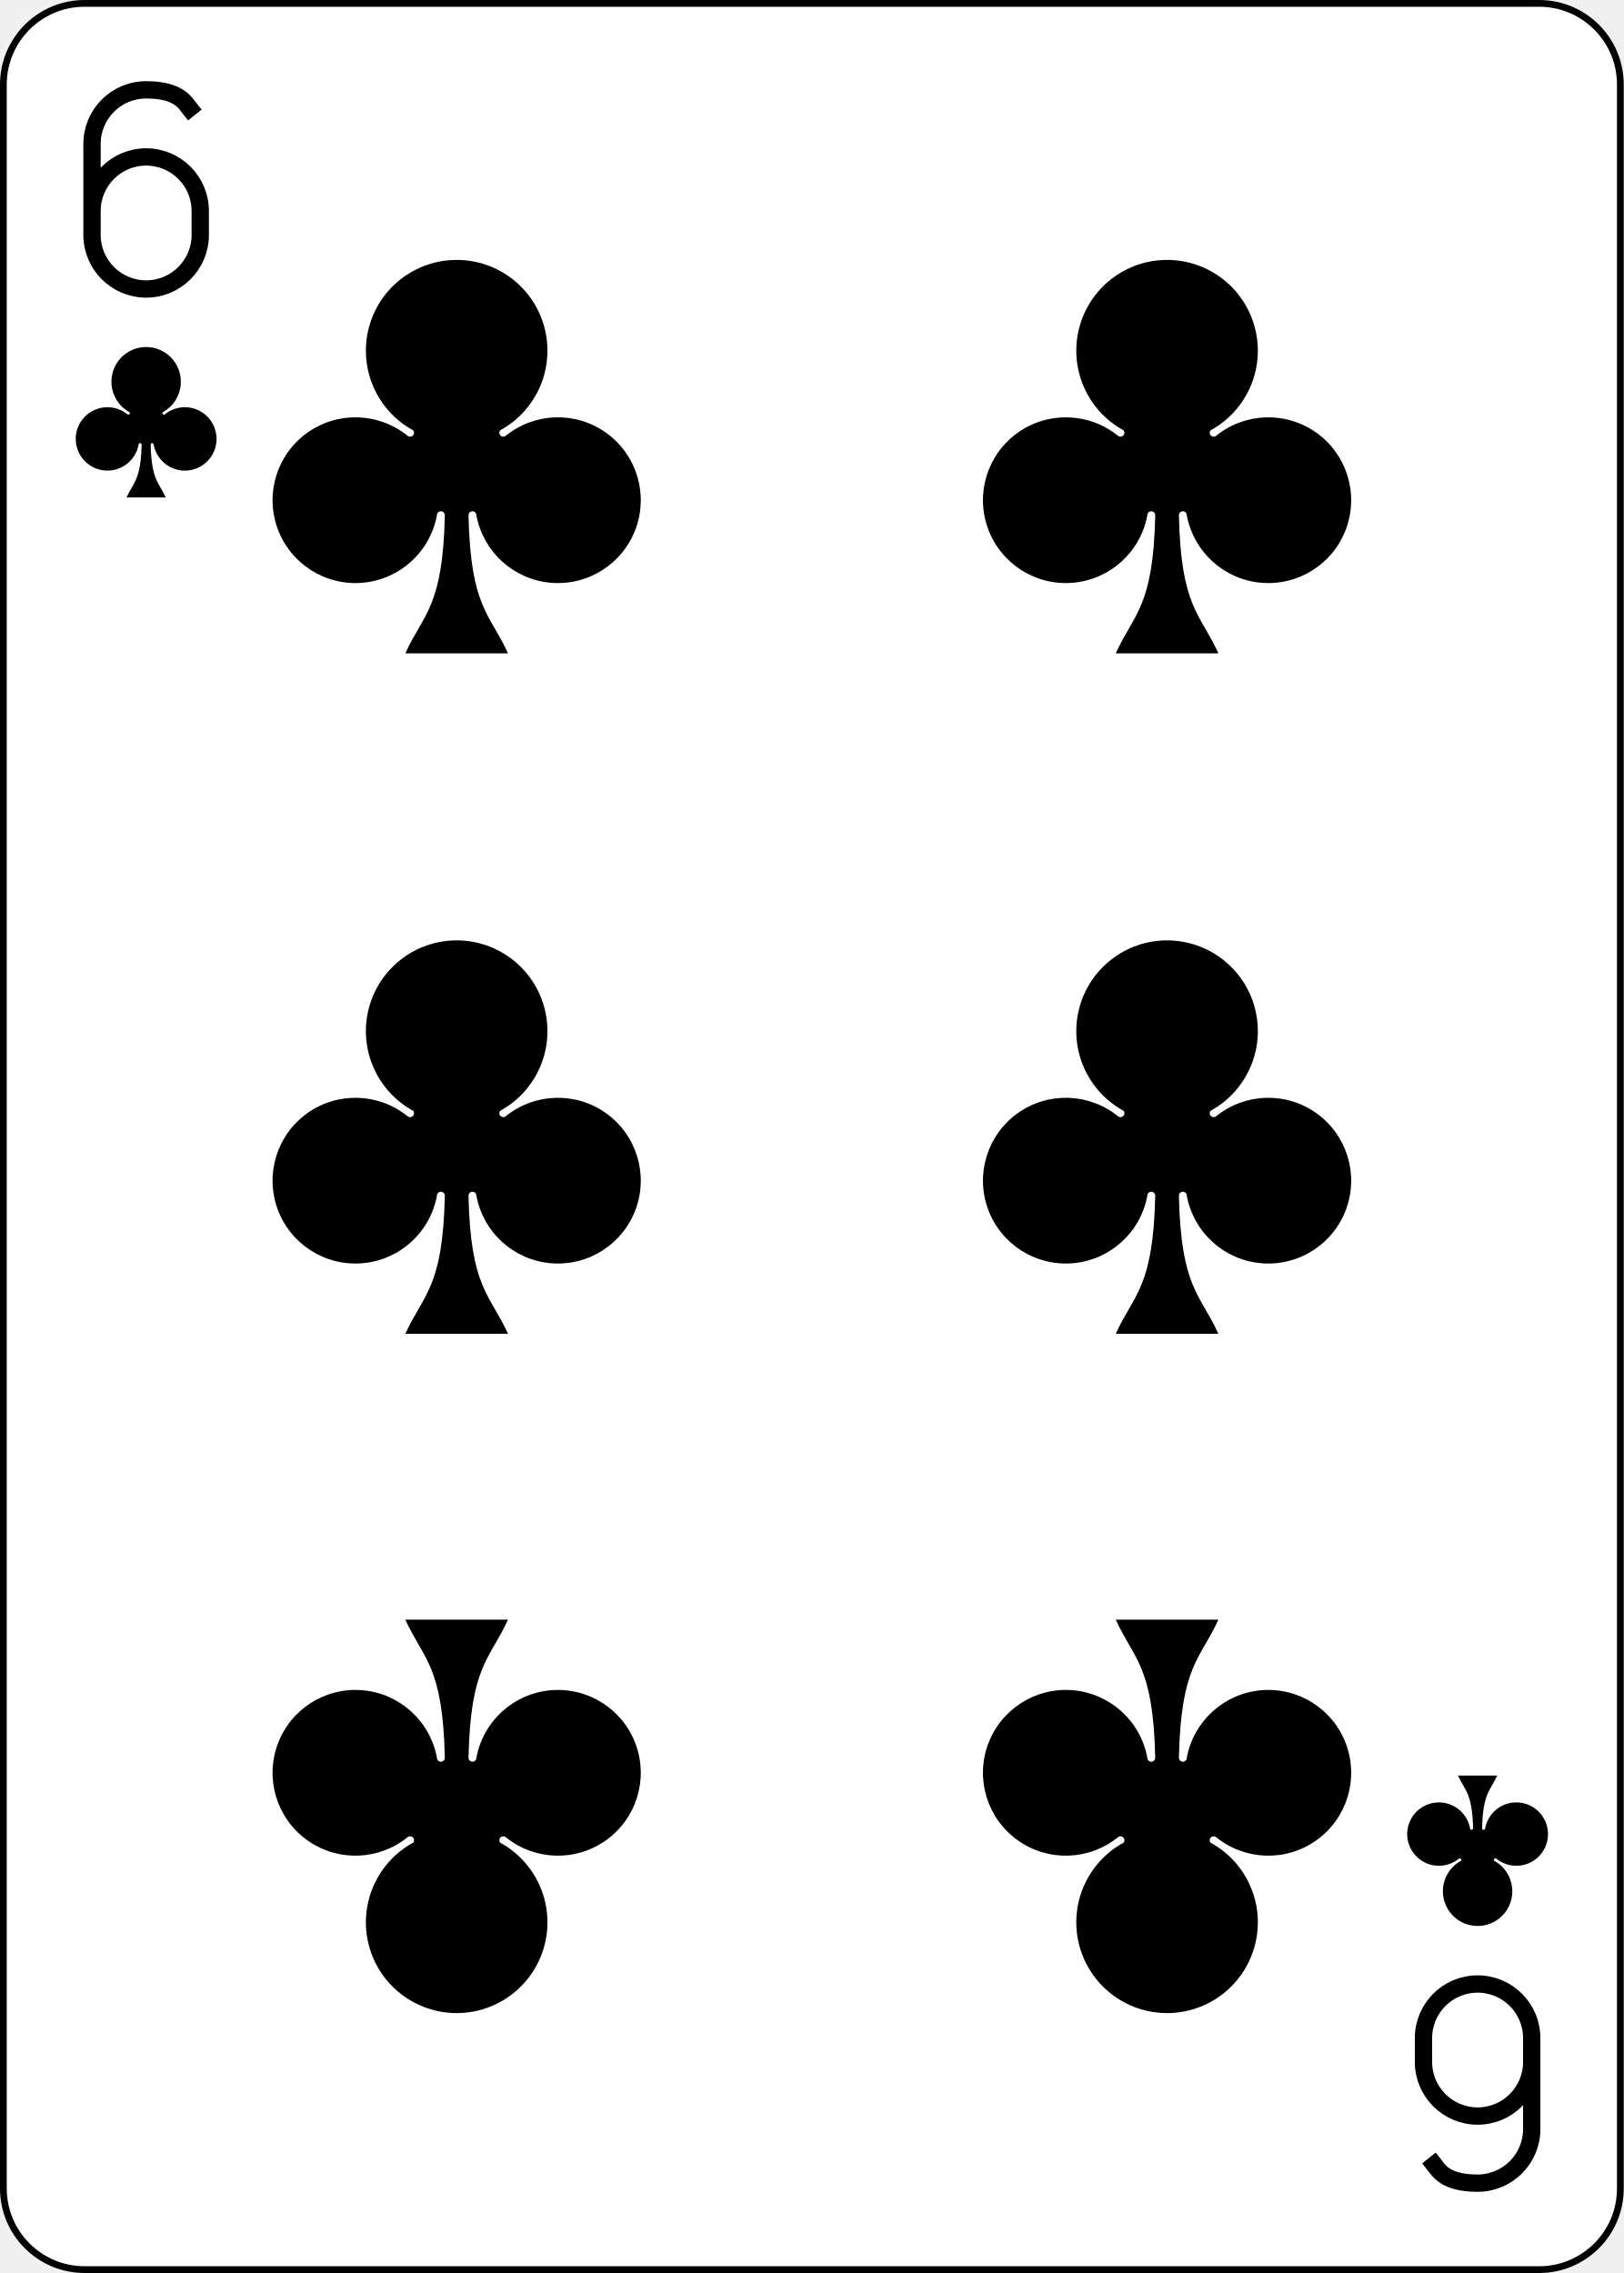
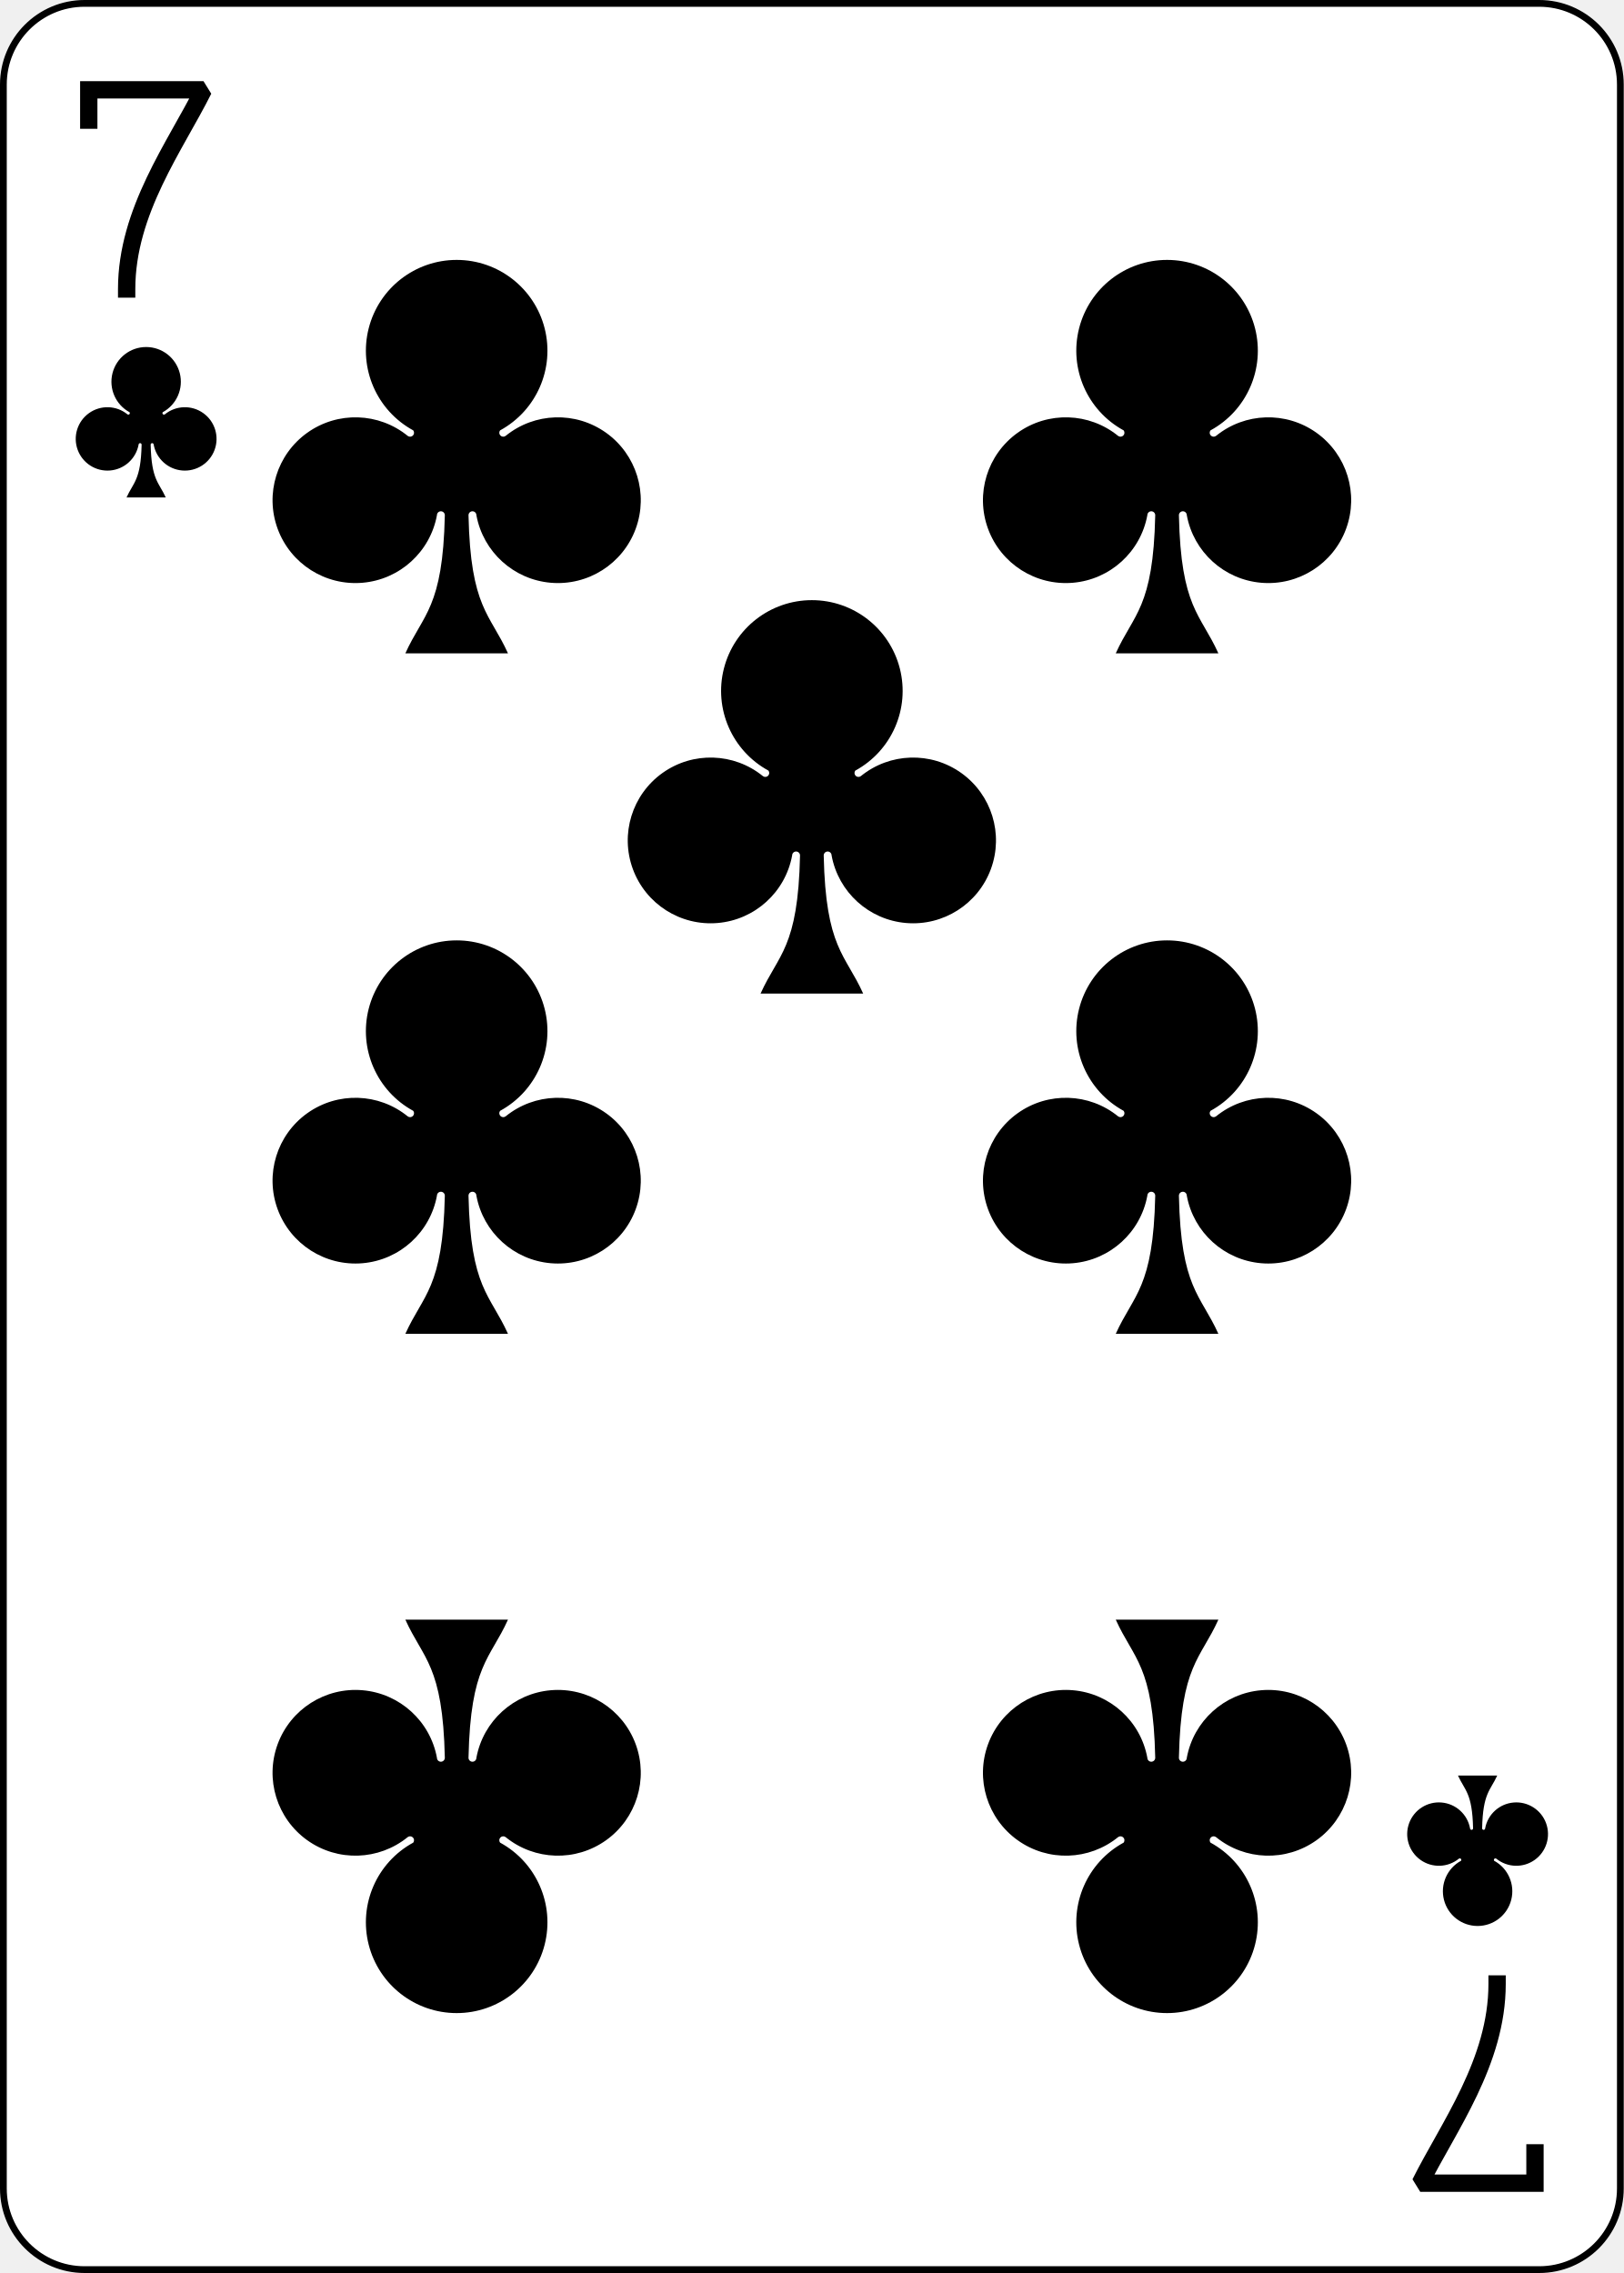
- <svg xmlns="http://www.w3.org/2000/svg" xmlns:xlink="http://www.w3.org/1999/xlink" class="card" face="6C" height="3.5in" preserveAspectRatio="none" viewBox="-120 -168 240 336" width="2.5in">
+ <svg xmlns="http://www.w3.org/2000/svg" xmlns:xlink="http://www.w3.org/1999/xlink" class="card" face="7C" height="3.5in" preserveAspectRatio="none" viewBox="-120 -168 240 336" width="2.5in">
  <defs>
-     <symbol id="SC6" viewBox="-600 -600 1200 1200" preserveAspectRatio="xMinYMid">
+     <symbol id="SC7" viewBox="-600 -600 1200 1200" preserveAspectRatio="xMinYMid">
      <path d="M30 150C35 385 85 400 130 500L-130 500C-85 400 -35 385 -30 150A10 10 0 0 0 -50 150A210 210 0 1 1 -124 -51A10 10 0 0 0 -110 -65A230 230 0 1 1 110 -65A10 10 0 0 0 124 -51A210 210 0 1 1 50 150A10 10 0 0 0 30 150Z" fill="black" />
    </symbol>
-     <symbol id="VC6" viewBox="-500 -500 1000 1000" preserveAspectRatio="xMinYMid">
-       <path d="M-250 100A250 250 0 0 1 250 100L250 210A250 250 0 0 1 -250 210L-250 -210A250 250 0 0 1 0 -460C150 -460 180 -400 200 -375" stroke="black" stroke-width="80" stroke-linecap="square" stroke-miterlimit="1.5" fill="none" />
+     <symbol id="VC7" viewBox="-500 -500 1000 1000" preserveAspectRatio="xMinYMid">
+       <path d="M-265 -320L-265 -460L265 -460C135 -200 -90 100 -90 460" stroke="black" stroke-width="80" stroke-linecap="square" stroke-miterlimit="1.5" fill="none" />
    </symbol>
  </defs>
  <rect width="239" height="335" x="-119.5" y="-167.5" rx="12" ry="12" fill="white" stroke="black" />
-   <use xlink:href="#VC6" height="32" width="32" x="-114.4" y="-156" />
-   <use xlink:href="#SC6" height="26.769" width="26.769" x="-111.784" y="-119" />
-   <use xlink:href="#SC6" height="70" width="70" x="-87.501" y="-135.588" />
-   <use xlink:href="#SC6" height="70" width="70" x="17.501" y="-135.588" />
-   <use xlink:href="#SC6" height="70" width="70" x="-87.501" y="-35" />
-   <use xlink:href="#SC6" height="70" width="70" x="17.501" y="-35" />
+   <use xlink:href="#VC7" height="32" width="32" x="-114.4" y="-156" />
+   <use xlink:href="#SC7" height="26.769" width="26.769" x="-111.784" y="-119" />
+   <use xlink:href="#SC7" height="70" width="70" x="-87.501" y="-135.588" />
+   <use xlink:href="#SC7" height="70" width="70" x="17.501" y="-135.588" />
+   <use xlink:href="#SC7" height="70" width="70" x="-87.501" y="-35" />
+   <use xlink:href="#SC7" height="70" width="70" x="17.501" y="-35" />
+   <use xlink:href="#SC7" height="70" width="70" x="-35" y="-85.294" />
  <g transform="rotate(180)">
-     <use xlink:href="#VC6" height="32" width="32" x="-114.4" y="-156" />
-     <use xlink:href="#SC6" height="26.769" width="26.769" x="-111.784" y="-119" />
-     <use xlink:href="#SC6" height="70" width="70" x="-87.501" y="-135.588" />
-     <use xlink:href="#SC6" height="70" width="70" x="17.501" y="-135.588" />
+     <use xlink:href="#VC7" height="32" width="32" x="-114.4" y="-156" />
+     <use xlink:href="#SC7" height="26.769" width="26.769" x="-111.784" y="-119" />
+     <use xlink:href="#SC7" height="70" width="70" x="-87.501" y="-135.588" />
+     <use xlink:href="#SC7" height="70" width="70" x="17.501" y="-135.588" />
  </g>
</svg>
